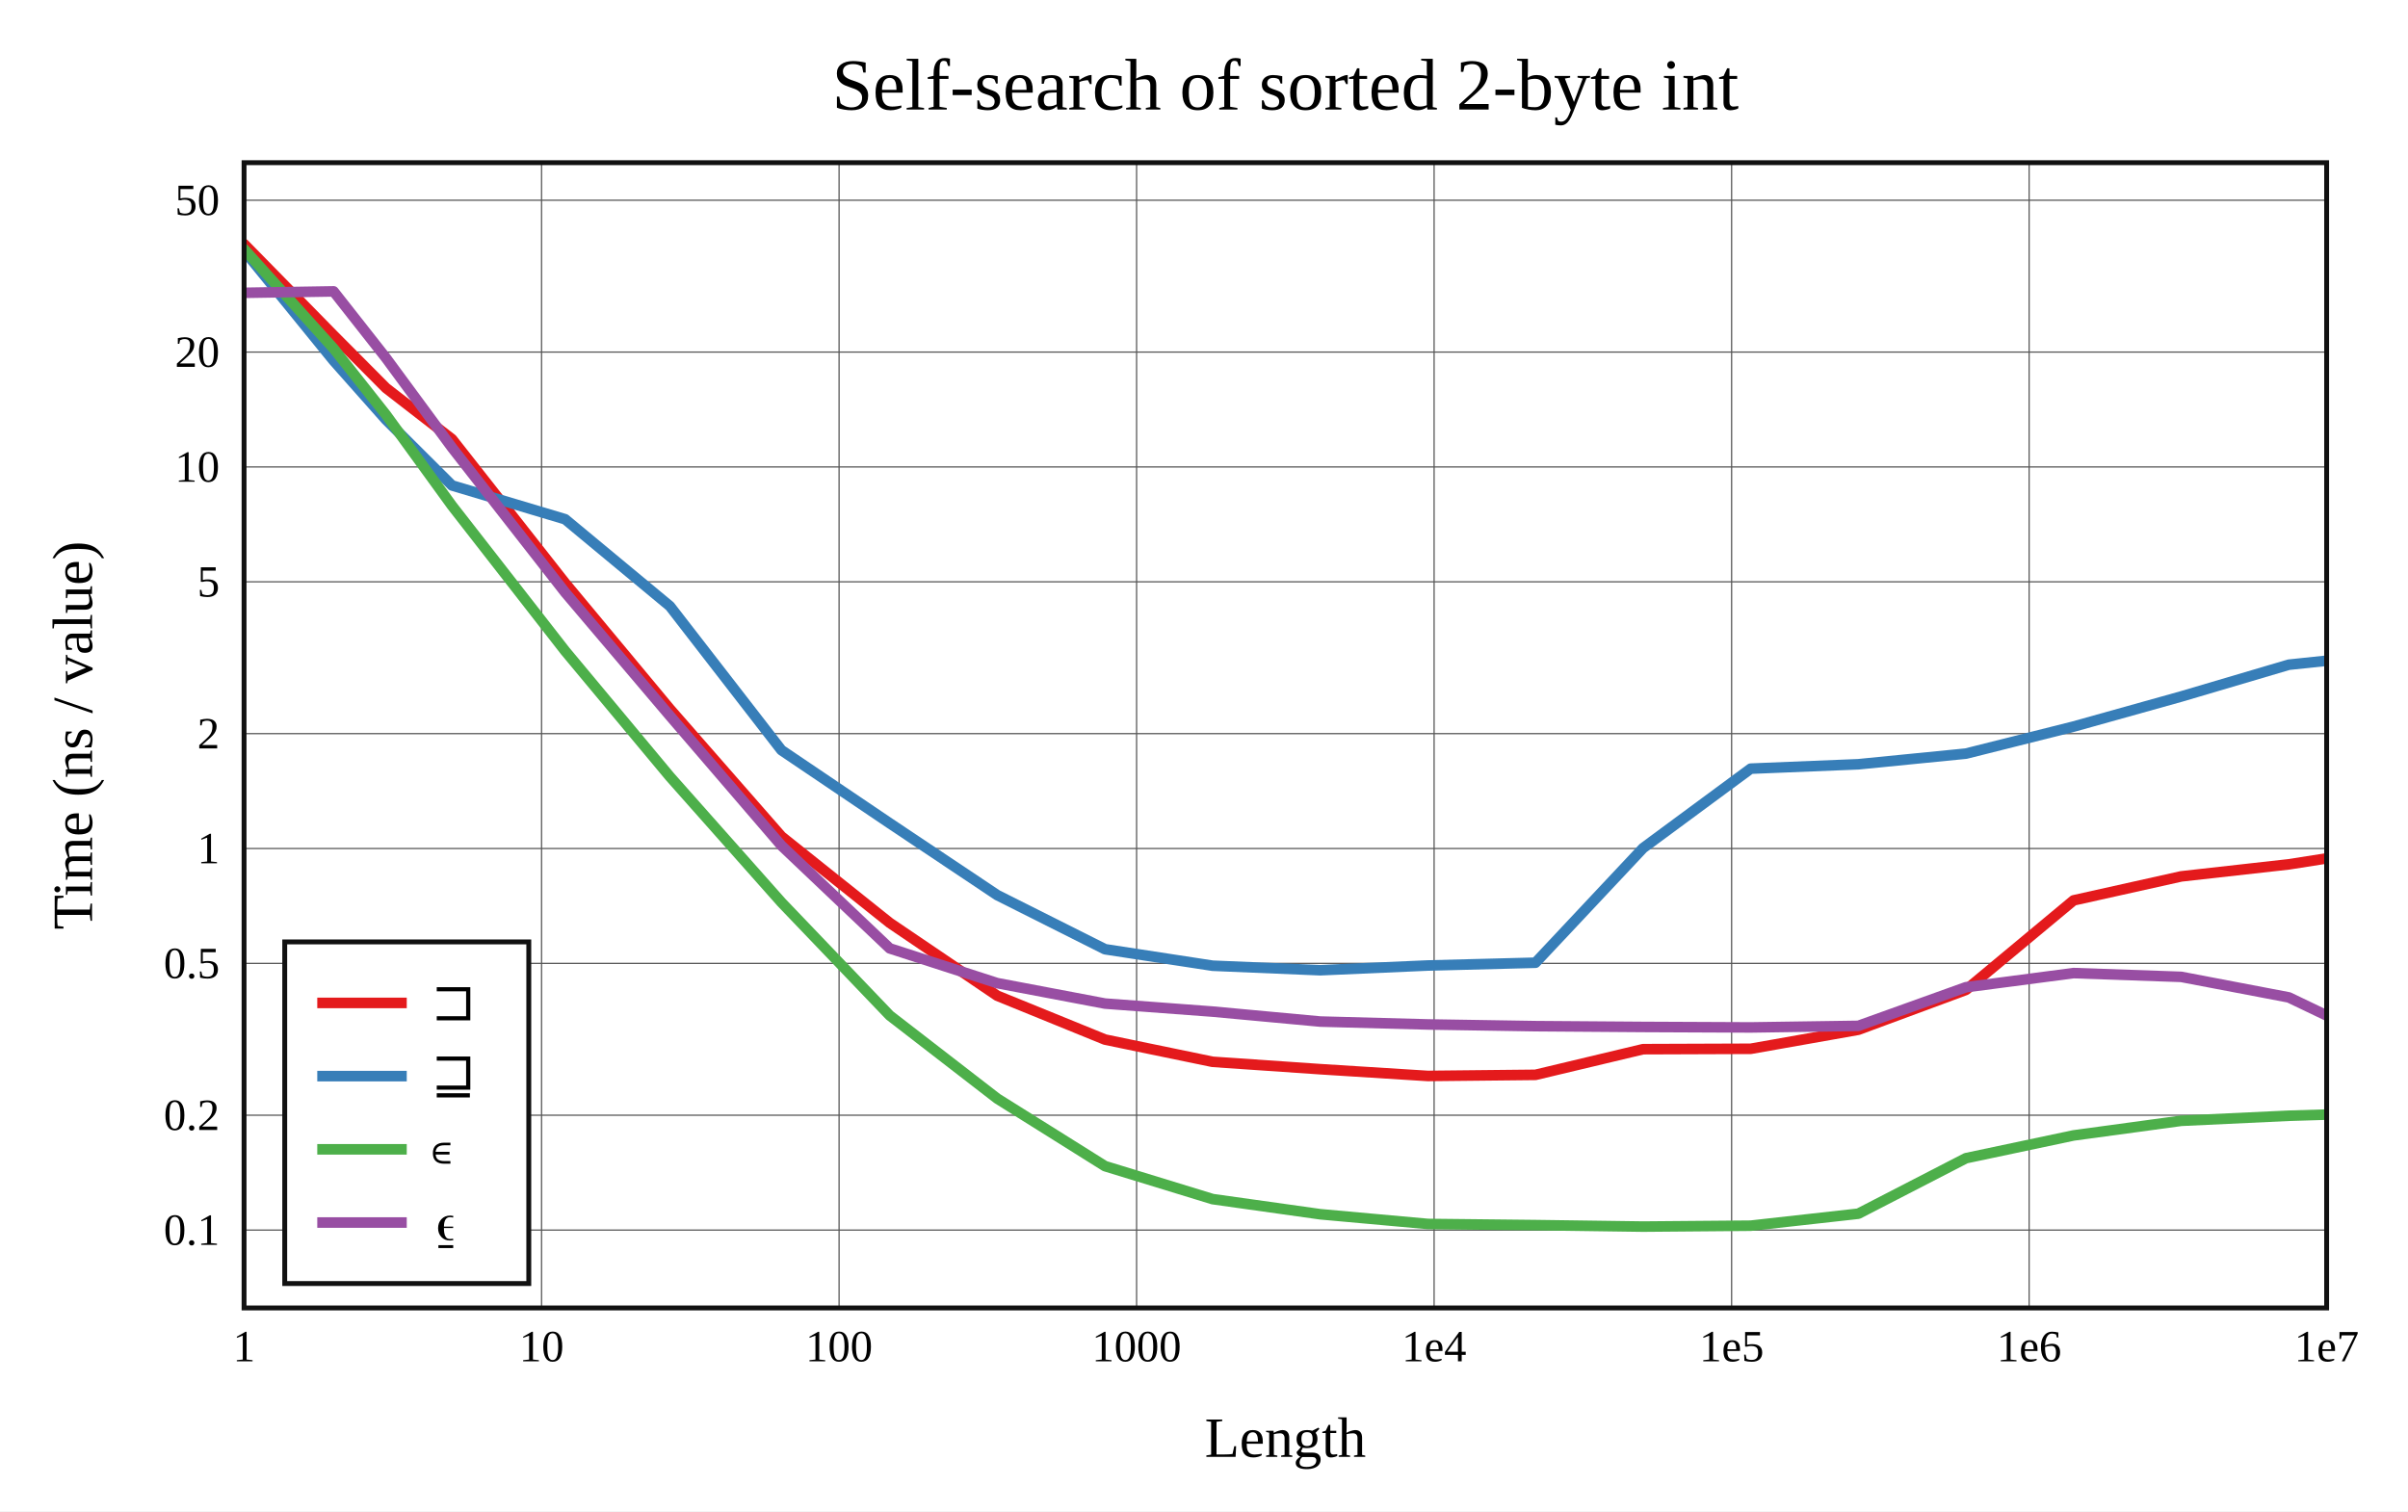
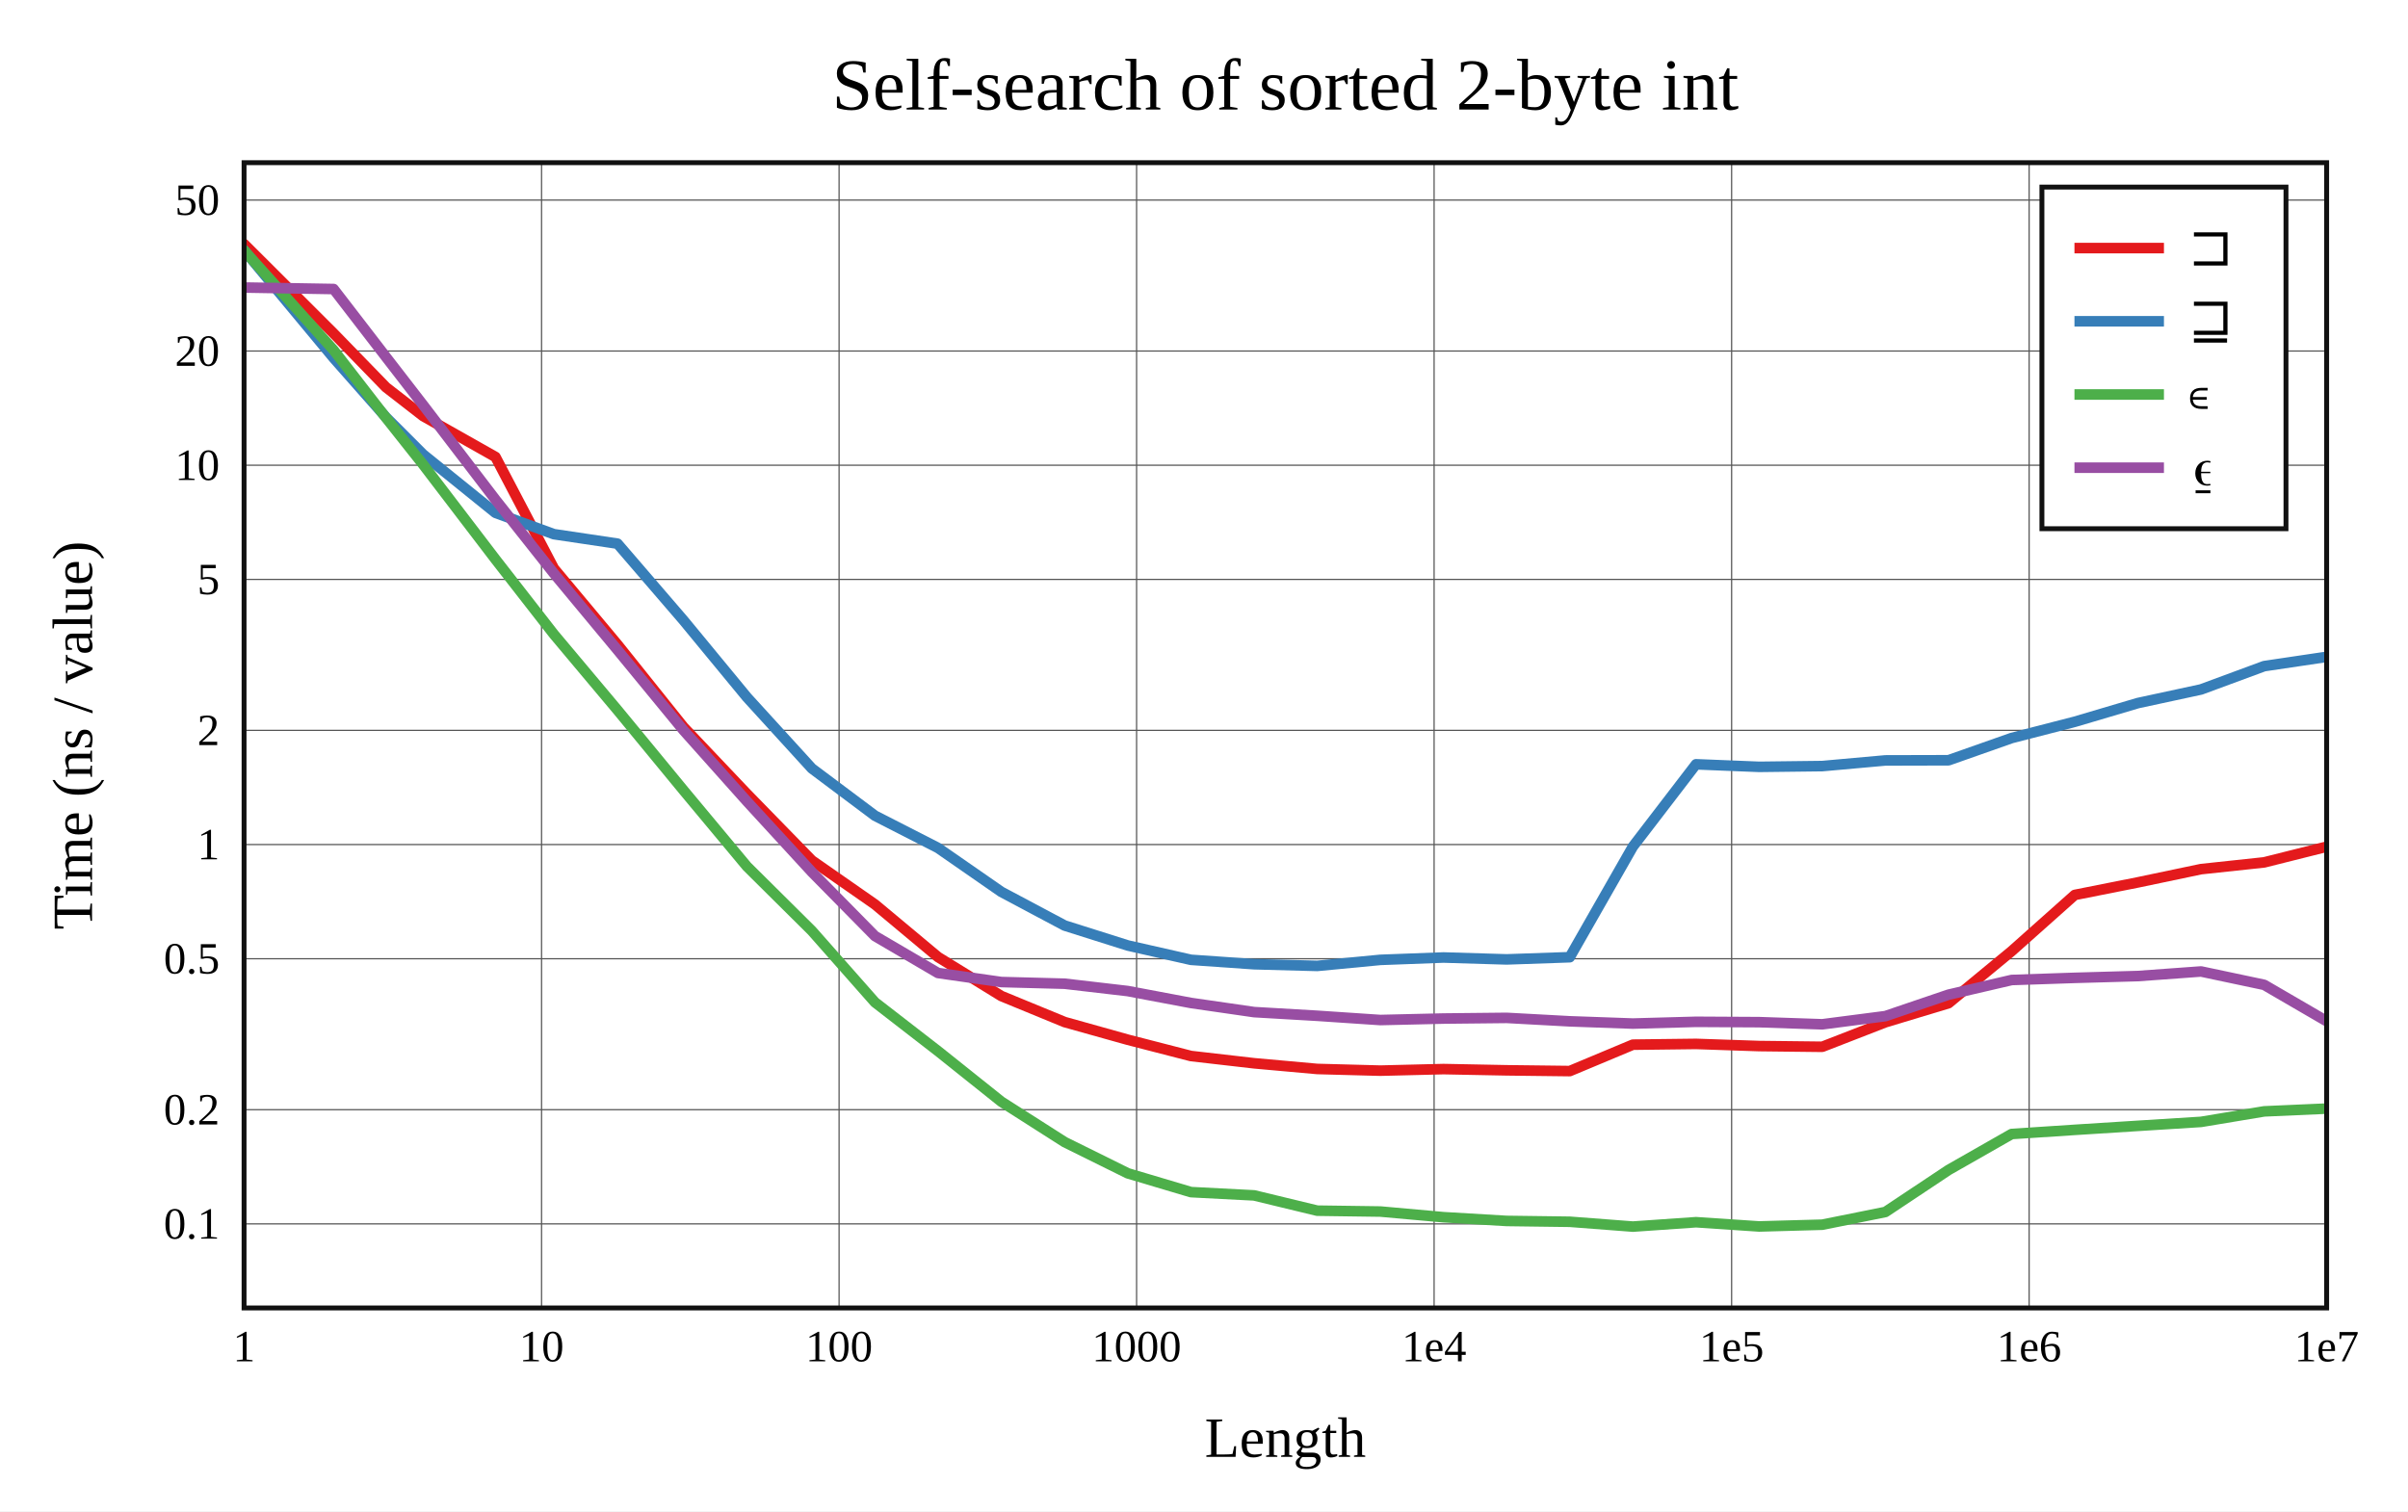
<svg xmlns="http://www.w3.org/2000/svg" viewBox="-60 -40 592 371.6" height="557.4" width="888">
  <g stroke-width="2.6" font-size="14px" text-anchor="middle">
    <defs>
      <clipPath id="clip">
        <rect x="0" y="0" width="512" height="281.6" />
      </clipPath>
    </defs>
    <rect fill="white" x="-60" y="-40" width="592" height="371.6" />
    <text dy="0.33em" font-size="18px" x="256" y="-19">Self-search of sorted 2-byte int</text>
    <text dy="0.33em" x="256" y="313.6">Length</text>
    <text dy="0.33em" transform="rotate(-90)" x="-140.8" y="-42">Time (ns / value)</text>
    <g stroke-width="0.3" stroke="#555">
      <path d="M73.143 0v281.6" />
      <path d="M146.286 0v281.6" />
      <path d="M219.429 0v281.6" />
      <path d="M292.571 0v281.6" />
      <path d="M365.714 0v281.6" />
      <path d="M438.857 0v281.6" />
-       <path d="M0 262.455h512" />
-       <path d="M0 234.212h512" />
-       <path d="M0 196.877h512" />
-       <path d="M0 168.634h512" />
-       <path d="M0 140.391h512" />
-       <path d="M0 103.056h512" />
-       <path d="M0 74.813h512" />
-       <path d="M0 46.57h512" />
-       <path d="M0 9.235h512" />
+       <path d="M0 260.932h512" />
+       <path d="M0 232.855h512" />
+       <path d="M0 195.738h512" />
+       <path d="M0 167.661h512" />
+       <path d="M0 139.583h512" />
+       <path d="M0 102.467h512" />
+       <path d="M0 74.39h512" />
+       <path d="M0 46.312h512" />
+       <path d="M0 9.196h512" />
    </g>
    <g font-size="11px">
      <text dy="0.33em" x="0" y="291.1">1</text>
      <text dy="0.33em" x="73.143" y="291.1">10</text>
      <text dy="0.33em" x="146.286" y="291.1">100</text>
      <text dy="0.33em" x="219.429" y="291.1">1000</text>
      <text dy="0.33em" x="292.571" y="291.1">1e4</text>
      <text dy="0.33em" x="365.714" y="291.1">1e5</text>
      <text dy="0.33em" x="438.857" y="291.1">1e6</text>
      <text dy="0.33em" x="512" y="291.1">1e7</text>
      <g text-anchor="end">
-         <text dy="0.33em" x="-6" y="262.455">0.1</text>
-         <text dy="0.33em" x="-6" y="234.212">0.2</text>
-         <text dy="0.33em" x="-6" y="196.877">0.5</text>
-         <text dy="0.33em" x="-6" y="168.634">1</text>
-         <text dy="0.33em" x="-6" y="140.391">2</text>
-         <text dy="0.33em" x="-6" y="103.056">5</text>
-         <text dy="0.33em" x="-6" y="74.813">10</text>
-         <text dy="0.33em" x="-6" y="46.57">20</text>
-         <text dy="0.33em" x="-6" y="9.235">50</text>
+         <text dy="0.33em" x="-6" y="260.932">0.1</text>
+         <text dy="0.33em" x="-6" y="232.855">0.2</text>
+         <text dy="0.33em" x="-6" y="195.738">0.5</text>
+         <text dy="0.33em" x="-6" y="167.661">1</text>
+         <text dy="0.33em" x="-6" y="139.583">2</text>
+         <text dy="0.33em" x="-6" y="102.467">5</text>
+         <text dy="0.33em" x="-6" y="74.39">10</text>
+         <text dy="0.33em" x="-6" y="46.312">20</text>
+         <text dy="0.33em" x="-6" y="9.196">50</text>
      </g>
    </g>
    <g clip-path="url(#clip)" fill="none" stroke-linecap="round" stroke-linejoin="round">
-       <path stroke="#e41a1c" d="M0 20L22.018 42.46L34.898 55.406L51.125 67.977L78.934 103.362L104.694 134.335L132.109 165.656L158.739 186.919L185.16 204.827L211.658 215.614L238.118 221.083L264.573 222.895L291.036 224.561L317.493 224.285L343.951 217.975L370.409 217.878L396.867 213.195L423.325 203.398L449.783 181.385L476.241 175.488L502.698 172.526L529.156 168.373" />
-       <path stroke="#377eb8" d="M0 21.597L22.018 48.681L34.898 63.207L51.125 79.363L78.934 87.672L104.694 109.047L132.109 144.446L158.739 162.431L185.16 180.09L211.658 193.4L238.118 197.455L264.573 198.562L291.036 197.4L317.493 196.718L343.951 168.527L370.409 148.998L396.867 147.92L423.325 145.301L449.783 138.653L476.241 131.259L502.698 123.439L529.156 120.661" />
-       <path stroke="#4daf4a" d="M0 21.236L22.018 45.695L34.898 61.985L51.125 84.351L78.934 120.048L104.694 150.966L132.109 181.874L158.739 209.695L185.16 230.115L211.658 246.731L238.118 254.843L264.573 258.56L291.036 260.951L317.493 261.236L343.951 261.6L370.409 261.377L396.867 258.427L423.325 244.781L449.783 239.183L476.241 235.585L502.698 234.342L529.156 233.544" />
-       <path stroke="#984ea3" d="M0 31.998L22.018 31.648L34.898 48.028L51.125 70.062L78.934 105.657L104.694 136.015L132.109 167.916L158.739 193.191L185.16 201.733L211.658 206.76L238.118 208.735L264.573 211.184L291.036 211.894L317.493 212.315L343.951 212.508L370.409 212.628L396.867 212.244L423.325 202.742L449.783 199.265L476.241 200.196L502.698 205.244L529.156 217.909" />
+       <path stroke="#e41a1c" d="M0 20L22.018 41.976L34.898 55.225L44.036 62.319L61.813 72.359L76.17 99.774L91.814 118.493L108.041 138.774L123.626 155.199L139.592 171.564L155.105 182.379L170.601 195.314L186.171 204.905L201.739 211.309L217.26 215.652L232.792 219.657L248.318 221.442L263.836 222.84L279.358 223.254L294.878 222.872L310.399 223.174L325.919 223.36L341.44 216.868L356.96 216.68L372.48 217.209L388 217.388L403.52 211.355L419.04 206.669L434.56 193.865L450.08 180.047L465.6 176.962L481.12 173.706L496.64 172.044L512.16 168.151" />
+       <path stroke="#377eb8" d="M0 21.493L22.018 48.011L34.898 62.604L44.036 71.743L61.813 86.102L76.17 91.344L91.814 93.676L108.041 112.532L123.626 131.436L139.592 148.944L155.105 160.567L170.601 168.489L186.171 179.295L201.739 187.575L217.26 192.481L232.792 196.005L248.318 197.085L263.836 197.501L279.358 196.016L294.878 195.434L310.399 195.9L325.919 195.363L341.44 168.163L356.96 147.929L372.48 148.554L388 148.37L403.52 146.975L419.04 146.935L434.56 141.467L450.08 137.469L465.6 132.874L481.12 129.525L496.64 123.791L512.16 121.485" />
+       <path stroke="#4daf4a" d="M0 21.567L22.018 46.083L34.898 62.719L44.036 74.246L61.813 97.529L76.17 115.964L91.814 134.604L108.041 154.321L123.626 173.032L139.592 188.871L155.105 206.447L170.601 218.446L186.171 230.883L201.739 240.819L217.26 248.498L232.792 253.122L248.318 253.929L263.836 257.683L279.358 257.898L294.878 259.29L310.399 260.208L325.919 260.413L341.44 261.6L356.96 260.522L372.48 261.563L388 261.134L403.52 258.006L419.04 247.679L434.56 238.832L450.08 237.812L465.6 236.828L481.12 235.853L496.64 233.267L512.16 232.58" />
+       <path stroke="#984ea3" d="M0 30.696L22.018 31.067L34.898 47.789L44.036 59.608L61.813 82.862L76.17 100.992L91.814 119.818L108.041 139.565L123.626 157.028L139.592 174.412L155.105 190.162L170.601 199.242L186.171 201.467L201.739 201.878L217.26 203.686L232.792 206.614L248.318 208.861L263.836 209.765L279.358 210.807L294.878 210.444L310.399 210.28L325.919 211.125L341.44 211.678L356.96 211.248L372.48 211.333L388 211.857L403.52 209.847L419.04 204.576L434.56 200.964L450.08 200.437L465.6 199.998L481.12 198.87L496.64 202.158L512.16 211.184" />
    </g>
    <rect stroke-width="1.2" stroke="#111" fill="none" x="0" y="0" width="512" height="281.6" />
-     <g transform="translate(10,191.6)" text-anchor="start" font-size="13px">
+     <g transform="translate(442,6)" text-anchor="start" font-size="13px">
      <rect stroke-width="1.2" stroke="#111" fill="white" x="0" y="0" width="60" height="84" />
      <path stroke="#e41a1c" d="M8 15h22" />
      <path stroke="#377eb8" d="M8 33h22" />
      <path stroke="#4daf4a" d="M8 51h22" />
      <path stroke="#984ea3" d="M8 69h22" />
      <text dy="0.33em" x="36" y="15">⊐</text>
      <text dy="0.33em" x="36" y="33">⊒</text>
      <text dy="0.33em" x="36" y="51">∊</text>
      <text dy="0.33em" x="36" y="69">⍷</text>
    </g>
  </g>
</svg>
